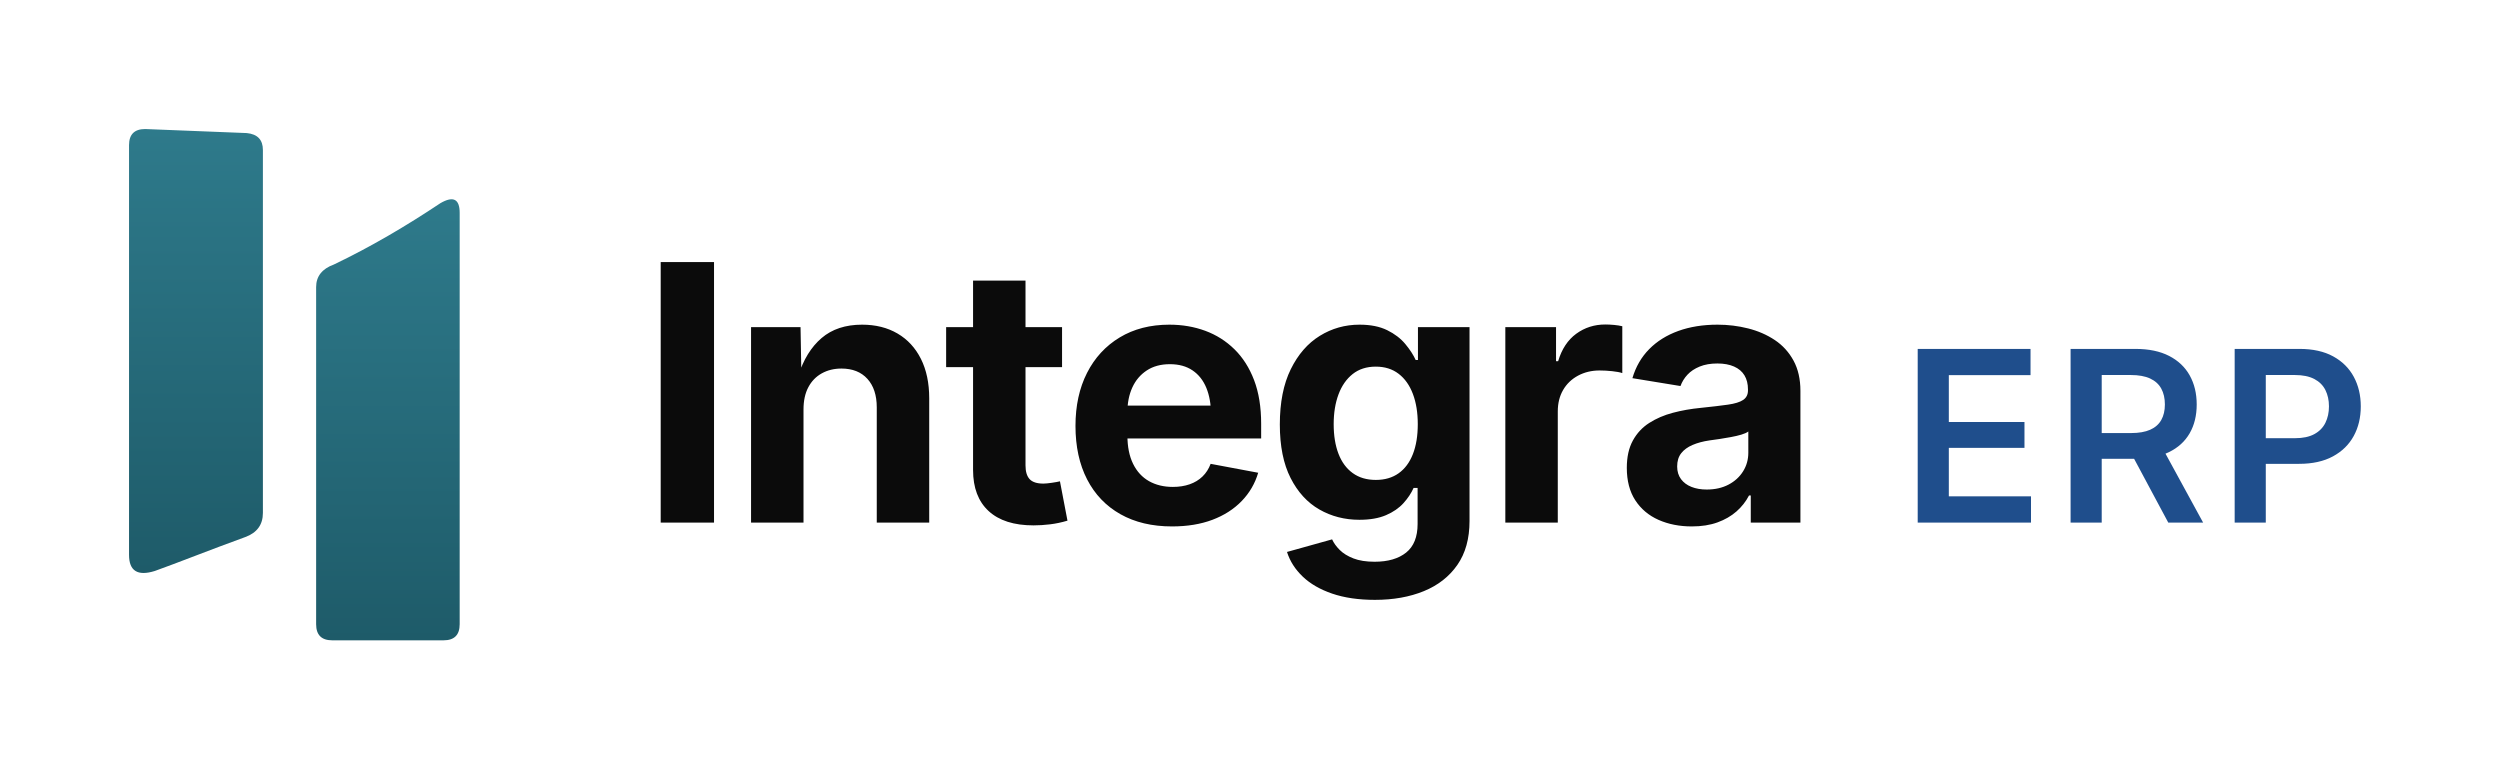
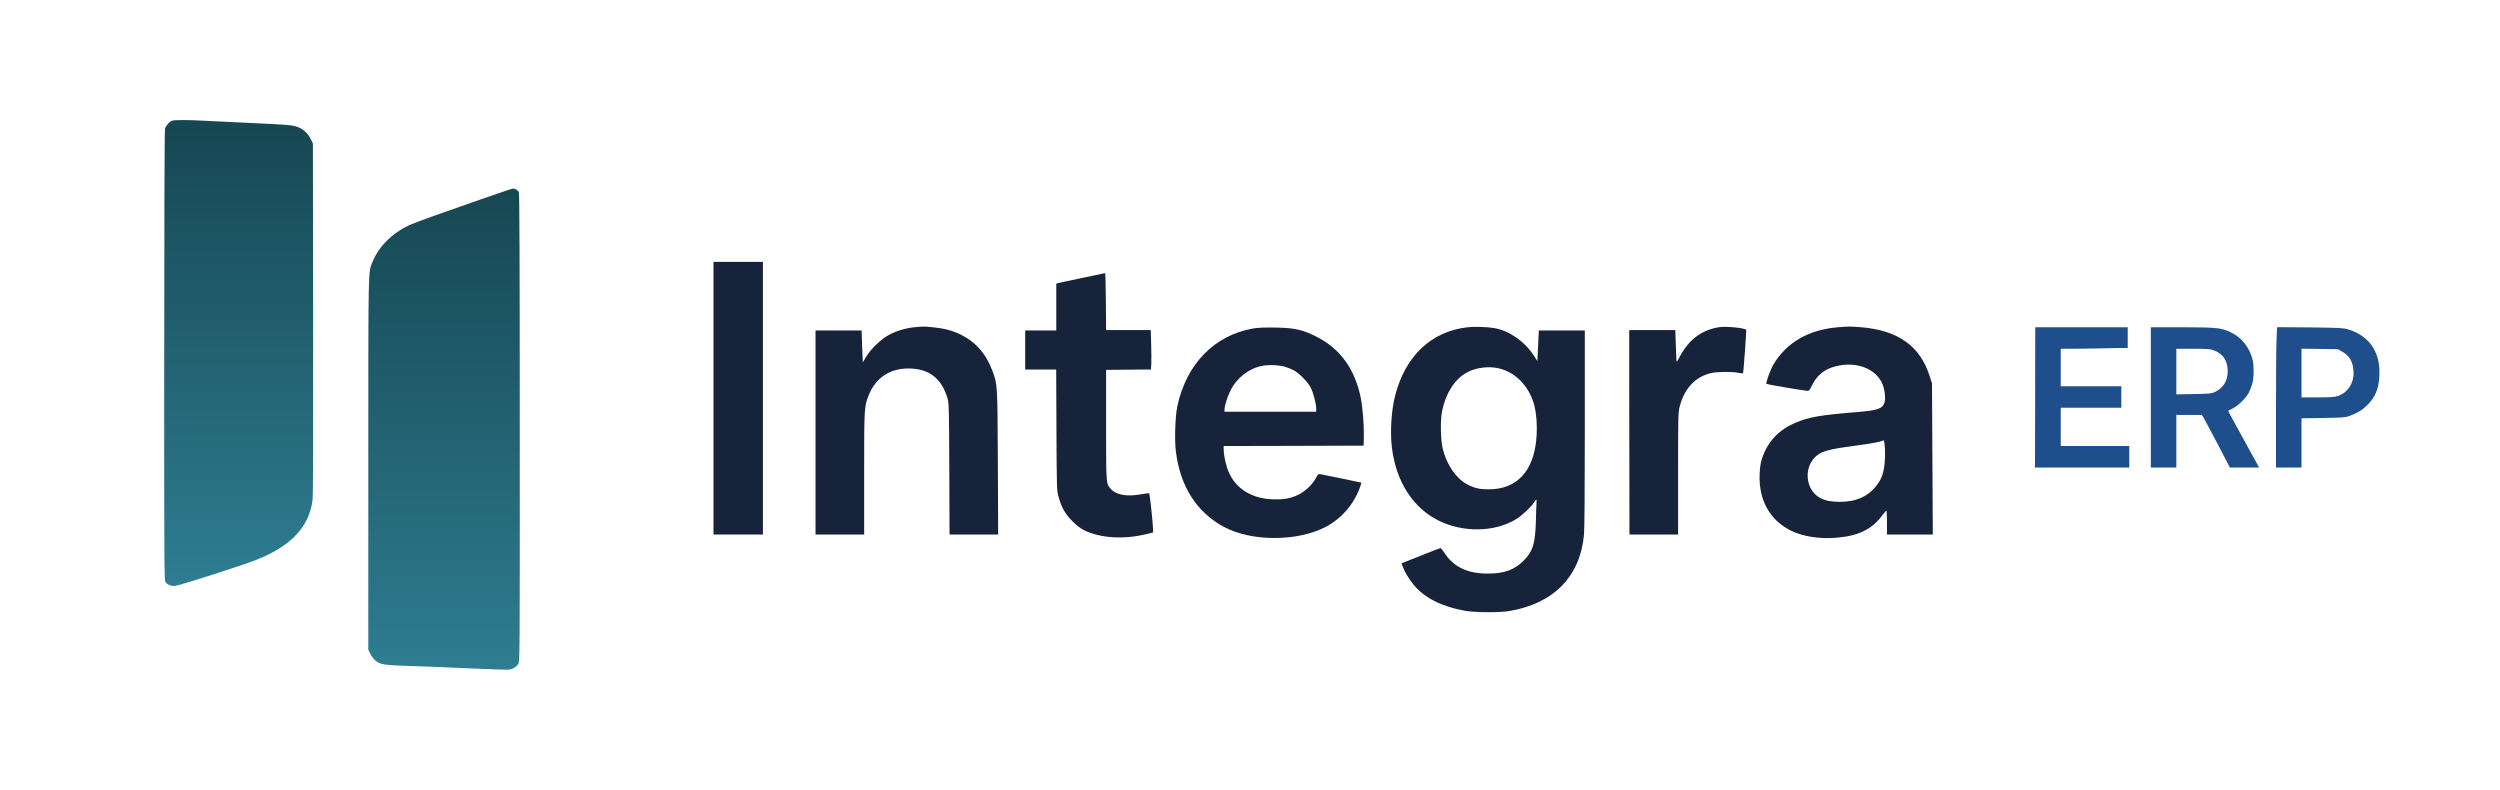
- <svg xmlns="http://www.w3.org/2000/svg" viewBox="0 0 1550 477" width="1550" height="477">
+ <svg xmlns="http://www.w3.org/2000/svg" viewBox="0 84 3136 989" width="1568" height="495" role="img" aria-label="Integra ERP">
  <defs>
-     <linearGradient id="ig" x1="0" y1="0" x2="0" y2="1">
-       <stop offset="0" stop-color="#2E7A8B" />
-       <stop offset="1" stop-color="#1E5B69" />
+     <linearGradient id="g" x1="0" y1="0" x2="0" y2="1">
+       <stop offset="0" stop-color="#2E7D91" />
+       <stop offset="1" stop-color="#164752" />
    </linearGradient>
  </defs>
-   <path fill="url(#ig)" d="M90,80 L153,82.5 Q163,83.5 163,93 L163,318 Q163,329 152,333 C130,341 110,349 96,354 Q80,359 80,344 L80,90 Q80,80 90,80 Z" />
-   <path fill="url(#ig)" d="M196,178 Q196,168 207,164 C230,153 252,140 273,126 Q285,119 285,132 L285,387 Q285,397 275,397 L206,397 Q196,397 196,387 Z" />
-   <path d="M442.695 162.486V324.0H409.634V162.486ZM498.174 253.866V324.0H465.654V202.811H496.331L496.873 233.054H494.922Q499.691 217.878 509.393 209.585Q519.095 201.293 534.487 201.293Q547.061 201.293 556.438 206.767Q565.814 212.241 570.963 222.485Q576.112 232.729 576.112 246.929V324.0H543.593V252.565Q543.593 241.292 537.793 234.896Q531.994 228.501 521.696 228.501Q514.867 228.501 509.501 231.482Q504.136 234.463 501.155 240.1Q498.174 245.736 498.174 253.866ZM658.473 202.811V227.634H586.605V202.811ZM603.298 173.977H635.818V288.554Q635.818 294.299 638.365 297.063Q640.913 299.827 646.875 299.827Q648.717 299.827 652.078 299.339Q655.438 298.852 657.172 298.418L661.834 322.808Q656.414 324.434 651.048 325.084Q645.682 325.734 640.804 325.734Q622.593 325.734 612.946 316.846Q603.298 307.957 603.298 291.372ZM726.634 326.385Q708.098 326.385 694.657 318.797Q681.215 311.209 674.007 297.226Q666.798 283.242 666.798 264.056Q666.798 245.303 673.953 231.211Q681.107 217.119 694.223 209.206Q707.339 201.293 725.008 201.293Q736.932 201.293 747.23 205.087Q757.528 208.881 765.332 216.523Q773.137 224.165 777.527 235.655Q781.917 247.146 781.917 262.755V271.86H680.131V251.481H765.983L750.807 256.901Q750.807 247.471 747.934 240.479Q745.062 233.487 739.371 229.639Q733.68 225.791 725.333 225.791Q716.878 225.791 710.971 229.693Q705.063 233.596 702.028 240.262Q698.993 246.929 698.993 255.492V269.909Q698.993 280.424 702.516 287.578Q706.038 294.732 712.38 298.31Q718.721 301.887 727.176 301.887Q732.921 301.887 737.582 300.261Q742.244 298.635 745.55 295.437Q748.856 292.239 750.59 287.578L780.075 293.106Q777.148 303.079 769.885 310.613Q762.622 318.146 751.728 322.266Q740.834 326.385 726.634 326.385ZM852.463 371.912Q837.287 371.912 826.014 368.064Q814.74 364.216 807.695 357.495Q800.649 350.774 797.939 342.211L825.905 334.406Q827.423 337.767 830.621 340.964Q833.819 344.162 839.13 346.222Q844.442 348.281 852.246 348.281Q864.712 348.281 871.812 342.59Q878.912 336.899 878.912 324.867V302.537H876.419Q874.251 307.415 870.132 311.968Q866.013 316.521 859.346 319.393Q852.68 322.266 842.816 322.266Q829.157 322.266 817.992 315.87Q806.827 309.475 800.161 296.358Q793.494 283.242 793.494 263.188Q793.494 242.701 800.269 228.935Q807.044 215.168 818.263 208.23Q829.483 201.293 842.924 201.293Q853.113 201.293 860.051 204.708Q866.988 208.122 871.27 213.271Q875.552 218.42 877.72 223.189H879.129V202.811H911.107V323.024Q911.107 339.393 903.573 350.232Q896.039 361.072 882.815 366.492Q869.59 371.912 852.463 371.912ZM853.005 297.551Q861.352 297.551 867.151 293.432Q872.95 289.312 875.986 281.562Q879.021 273.812 879.021 262.972Q879.021 252.24 875.986 244.219Q872.95 236.197 867.151 231.753Q861.352 227.309 853.005 227.309Q844.442 227.309 838.642 231.916Q832.843 236.522 829.862 244.544Q826.881 252.565 826.881 262.972Q826.881 273.595 829.862 281.345Q832.843 289.096 838.696 293.323Q844.55 297.551 853.005 297.551ZM933.307 324.0V202.811H964.742V223.948H966.043Q969.403 212.675 977.262 206.93Q985.121 201.185 995.311 201.185Q997.804 201.185 1000.73 201.456Q1003.657 201.727 1005.825 202.269V231.319Q1003.657 230.561 999.538 230.127Q995.419 229.693 991.733 229.693Q984.362 229.693 978.4 232.891Q972.438 236.089 969.132 241.78Q965.826 247.471 965.826 255.059V324.0ZM1048.946 326.385Q1037.456 326.385 1028.296 322.32Q1019.137 318.255 1013.879 310.179Q1008.622 302.104 1008.622 290.071Q1008.622 279.99 1012.362 273.161Q1016.101 266.332 1022.551 262.213Q1029.001 258.094 1037.185 255.926Q1045.369 253.758 1054.366 252.891Q1064.881 251.807 1071.33 250.885Q1077.78 249.964 1080.761 247.958Q1083.742 245.953 1083.742 242.051V241.509Q1083.742 236.306 1081.574 232.729Q1079.406 229.151 1075.124 227.254Q1070.843 225.357 1064.772 225.357Q1058.485 225.357 1053.824 227.254Q1049.163 229.151 1046.236 232.295Q1043.309 235.438 1041.9 239.341L1012.091 234.463Q1015.234 223.84 1022.497 216.469Q1029.76 209.098 1040.545 205.195Q1051.331 201.293 1064.881 201.293Q1074.637 201.293 1083.85 203.624Q1093.064 205.954 1100.381 210.832Q1107.698 215.71 1111.98 223.569Q1116.262 231.428 1116.262 242.376V324.0H1085.476V307.198H1084.392Q1081.466 312.835 1076.588 317.117Q1071.71 321.398 1064.826 323.892Q1057.943 326.385 1048.946 326.385ZM1058.16 303.513Q1065.856 303.513 1071.656 300.478Q1077.455 297.442 1080.707 292.239Q1083.959 287.036 1083.959 280.641V267.524Q1082.55 268.608 1079.623 269.476Q1076.696 270.343 1073.119 270.993Q1069.542 271.644 1066.073 272.186Q1062.604 272.728 1059.894 273.053Q1053.932 273.92 1049.38 275.871Q1044.827 277.822 1042.334 281.02Q1039.841 284.218 1039.841 289.204Q1039.841 293.865 1042.225 297.063Q1044.61 300.261 1048.729 301.887Q1052.848 303.513 1058.16 303.513Z" fill="#0B0B0B" />
-   <path d="M1188.976 324.0V216.324H1258.929V232.584H1208.271V261.635H1255.172V277.678H1208.271V307.74H1259.219V324.0ZM1283.766 324.0V216.324H1324.018Q1336.375 216.324 1344.83 220.66Q1353.285 224.996 1357.621 232.765Q1361.957 240.533 1361.957 250.795Q1361.957 261.057 1357.585 268.645Q1353.213 276.232 1344.686 280.352Q1336.158 284.471 1323.729 284.471H1294.967V268.5H1321.199Q1328.498 268.5 1333.123 266.44Q1337.748 264.381 1339.988 260.406Q1342.229 256.432 1342.229 250.795Q1342.229 245.014 1339.988 240.931Q1337.748 236.848 1333.087 234.68Q1328.426 232.512 1321.055 232.512H1303.061V324.0ZM1344.324 324.0 1318.164 275.148H1339.266L1365.932 324.0ZM1385.493 324.0V216.324H1425.745Q1438.102 216.324 1446.557 220.949Q1455.012 225.574 1459.348 233.632Q1463.684 241.689 1463.684 251.951Q1463.684 262.285 1459.312 270.307Q1454.94 278.328 1446.413 282.953Q1437.885 287.578 1425.456 287.578H1398.789V271.68H1422.926Q1430.225 271.68 1434.886 269.15Q1439.547 266.621 1441.751 262.141Q1443.956 257.66 1443.956 251.951Q1443.956 246.242 1441.751 241.834Q1439.547 237.426 1434.85 234.969Q1430.153 232.512 1422.782 232.512H1404.788V324.0Z" fill="#1F4E8C" />
+   <g transform="translate(0,1374) scale(0.1,-0.1)">
+     <g fill="url(#g)">
+       <path d="M2155 11390 c-32 -13 -75 -63 -85 -100 -6 -21 -10 -1071 -10 -2849 -1 -2737 0 -2816 18 -2841 24 -32 77 -51 122 -44 79 13 843 258 1013 325 435 173 660 409 707 744 8 58 10 697 8 2280 l-3 2200 -28 57 c-39 79 -103 133 -186 158 -55 16 -140 23 -516 40 -247 11 -529 25 -625 30 -212 12 -388 12 -415 0z" />
+       <path d="M6045 10409 c-562 -196 -784 -275 -881 -316 -227 -95 -409 -270 -491 -473 -55 -138 -53 -3 -53 -2531 l0 -2335 26 -52 c14 -29 42 -65 62 -82 64 -53 99 -58 462 -70 184 -6 528 -19 765 -31 236 -11 443 -17 460 -13 44 9 88 39 108 73 17 30 18 154 17 2961 0 2082 -4 2937 -11 2954 -12 25 -48 47 -77 45 -9 0 -183 -59 -387 -130z" />
+     </g>
+     <g fill="#17233A">
+       <path d="M8950 7910 l0 -1710 310 0 310 0 0 1710 0 1710 -310 0 -310 0 0 -1710z" />
+       <path d="M13835 9473 c-11 -3 -117 -25 -235 -49 -118 -25 -245 -52 -282 -60 l-68 -16 0 -294 0 -294 -195 0 -195 0 0 -245 0 -245 195 0 194 0 3 -757 c4 -747 4 -759 26 -838 38 -138 85 -220 176 -310 55 -55 102 -90 146 -112 202 -98 491 -117 771 -50 l94 23 -2 54 c-1 71 -41 431 -47 437 -3 3 -48 -3 -101 -12 -180 -33 -315 -9 -381 67 -60 69 -59 49 -59 803 l0 690 282 3 281 2 4 78 c2 42 1 154 -2 247 l-5 170 -280 0 -280 0 -3 358 c-1 196 -6 356 -10 356 -4 -1 -16 -3 -27 -6z" />
+       <path d="M11470 8800 c-106 -10 -220 -44 -314 -93 -99 -51 -232 -178 -293 -280 l-40 -68 -8 200 -7 201 -289 0 -289 0 0 -1280 0 -1280 305 0 305 0 0 765 c0 843 0 844 62 994 87 208 259 322 488 324 261 1 421 -121 497 -378 16 -55 18 -132 21 -882 l3 -823 305 0 305 0 -4 903 c-5 998 -3 978 -71 1157 -77 207 -207 355 -391 446 -108 53 -211 80 -354 94 -114 11 -119 11 -231 0z" />
+       <path d="M18409 8800 c-456 -52 -782 -361 -909 -860 -47 -184 -64 -455 -40 -650 52 -425 262 -753 583 -914 311 -154 702 -148 973 15 72 44 192 155 224 208 14 22 28 41 31 41 3 0 5 -21 3 -47 -2 -27 -6 -129 -8 -228 -8 -279 -38 -378 -156 -495 -113 -114 -241 -160 -448 -160 -258 0 -431 84 -549 268 -18 28 -38 52 -43 52 -6 0 -118 -43 -249 -96 l-240 -95 15 -42 c23 -65 78 -156 137 -228 135 -163 349 -272 640 -325 115 -22 434 -25 552 -5 562 92 895 430 945 960 6 64 10 586 10 1334 l0 1227 -289 0 -288 0 -9 -192 -9 -192 -44 68 c-116 178 -306 311 -494 345 -85 15 -251 21 -338 11z m390 -515 c207 -49 371 -213 440 -439 34 -109 47 -289 33 -446 -36 -408 -245 -631 -592 -633 -115 -1 -183 14 -272 60 -142 74 -259 244 -310 448 -27 110 -32 356 -9 470 44 223 155 398 305 484 112 64 274 86 405 56z" />
+       <path d="M21565 8801 c-223 -36 -380 -155 -497 -375 -34 -64 -38 -68 -39 -41 -1 17 -4 109 -8 205 l-6 175 -289 0 -289 -1 0 -649 c0 -358 1 -935 2 -1282 l1 -633 305 0 305 0 0 763 c0 731 1 767 20 842 58 227 195 373 392 420 74 17 259 20 342 4 32 -6 59 -9 61 -7 5 5 44 542 40 546 -23 24 -258 46 -340 33z" />
+       <path d="M23055 8800 c-367 -31 -642 -189 -808 -465 -39 -66 -101 -236 -89 -246 6 -6 422 -76 507 -86 28 -3 32 1 64 67 62 128 156 204 296 240 251 64 490 -21 581 -205 35 -73 51 -194 33 -250 -27 -79 -85 -98 -364 -121 -437 -35 -585 -61 -748 -130 -218 -91 -359 -244 -427 -459 -15 -48 -24 -107 -27 -186 -15 -322 127 -580 392 -710 152 -75 359 -107 574 -89 269 22 439 104 566 272 27 37 53 67 58 67 4 1 7 -66 7 -149 l0 -150 288 0 287 0 -5 947 -5 948 -28 88 c-119 380 -397 579 -861 617 -140 11 -156 11 -291 0z m586 -1701 c-12 -128 -37 -199 -98 -280 -105 -139 -257 -209 -460 -209 -108 0 -180 13 -244 45 -199 101 -222 404 -41 542 67 51 179 79 442 113 231 30 346 51 379 69 14 9 17 -1 24 -82 5 -54 4 -136 -2 -198z" />
+       <path d="M15721 8785 c-487 -85 -838 -444 -952 -973 -27 -126 -37 -427 -19 -569 54 -438 260 -762 600 -946 349 -189 934 -187 1288 3 197 107 350 287 423 497 l18 53 -22 5 c-37 9 -460 96 -492 101 -28 5 -32 2 -55 -42 -43 -82 -132 -169 -220 -213 -99 -49 -188 -65 -334 -59 -282 12 -488 158 -564 398 -25 79 -42 169 -42 227 l0 43 878 2 877 3 3 105 c4 140 -14 371 -38 492 -75 368 -261 623 -565 774 -172 85 -267 106 -505 110 -139 2 -219 -1 -279 -11z m399 -481 c30 -9 78 -28 105 -42 68 -34 185 -153 218 -222 33 -68 67 -199 67 -257 l0 -43 -575 0 -575 0 0 23 c0 49 33 156 72 237 78 161 227 280 396 315 81 17 214 12 292 -11z" />
+     </g>
+   </g>
+   <g transform="translate(0,1374) scale(0.1,-0.1)" fill="#1F4E8C">
+     <path d="M25529 7963 c0 -461 -1 -857 -2 -880 l-2 -43 592 0 593 0 0 135 0 135 -430 0 -430 0 0 240 0 240 380 0 380 0 0 135 0 135 -380 0 -380 0 0 235 0 235 250 1 c138 1 255 3 260 4 6 1 82 3 170 4 l160 1 0 130 0 130 -580 0 -580 0 -1 -837z" />
+     <path d="M26980 7920 l0 -880 160 0 160 0 0 330 0 330 160 0 160 0 23 -37 c13 -21 92 -170 176 -330 l153 -293 183 0 183 0 -125 228 c-235 427 -265 483 -262 485 2 1 26 13 54 27 70 35 166 129 203 197 16 32 37 86 46 119 20 77 21 231 1 304 -40 149 -135 269 -267 334 -118 59 -178 65 -620 66 l-388 0 0 -880z m789 591 c117 -44 174 -129 175 -260 1 -125 -54 -214 -164 -265 -40 -18 -69 -21 -262 -24 l-218 -4 0 286 0 286 210 0 c180 0 217 -3 259 -19z" />
+     <path d="M28557 8649 c-4 -84 -7 -480 -7 -881 l0 -728 160 0 160 0 0 309 0 309 273 4 c244 4 278 6 327 25 103 38 164 75 226 137 100 100 143 204 151 367 16 297 -128 506 -402 585 -51 15 -119 18 -471 22 l-411 3 -6 -152z m822 -154 c99 -55 144 -140 144 -273 0 -135 -82 -250 -205 -287 -39 -11 -101 -15 -250 -15 l-198 0 0 306 0 305 228 -3 227 -3 54 -30z" />
+   </g>
</svg>
